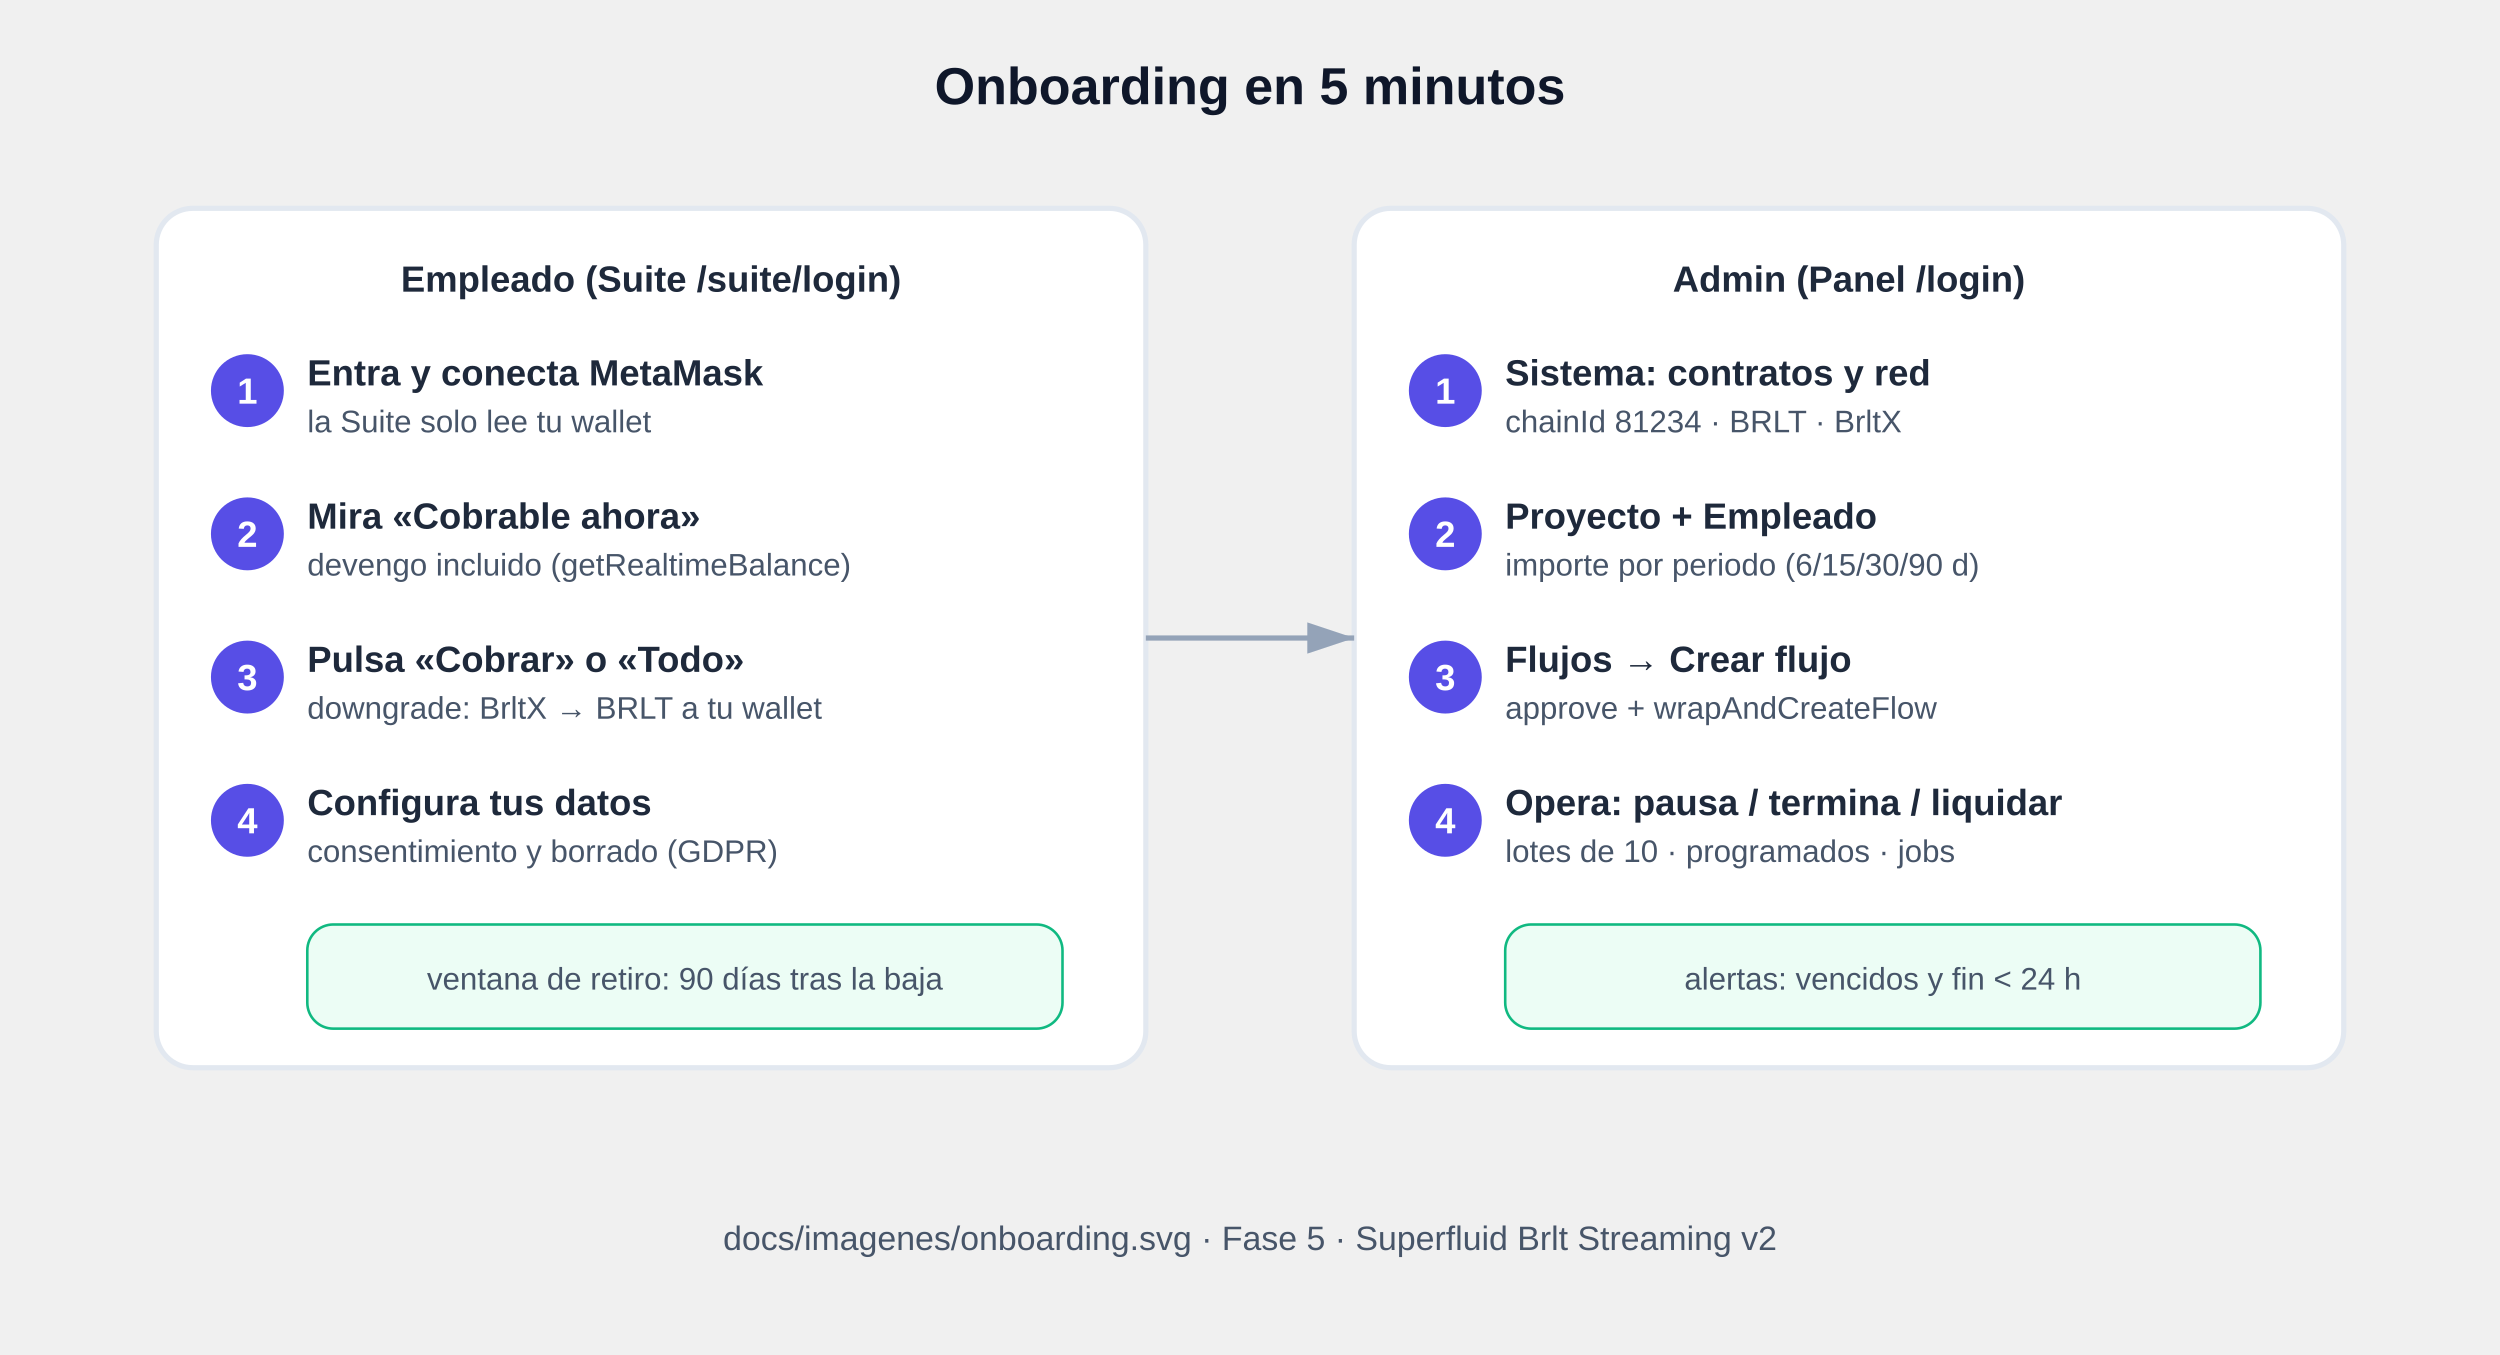
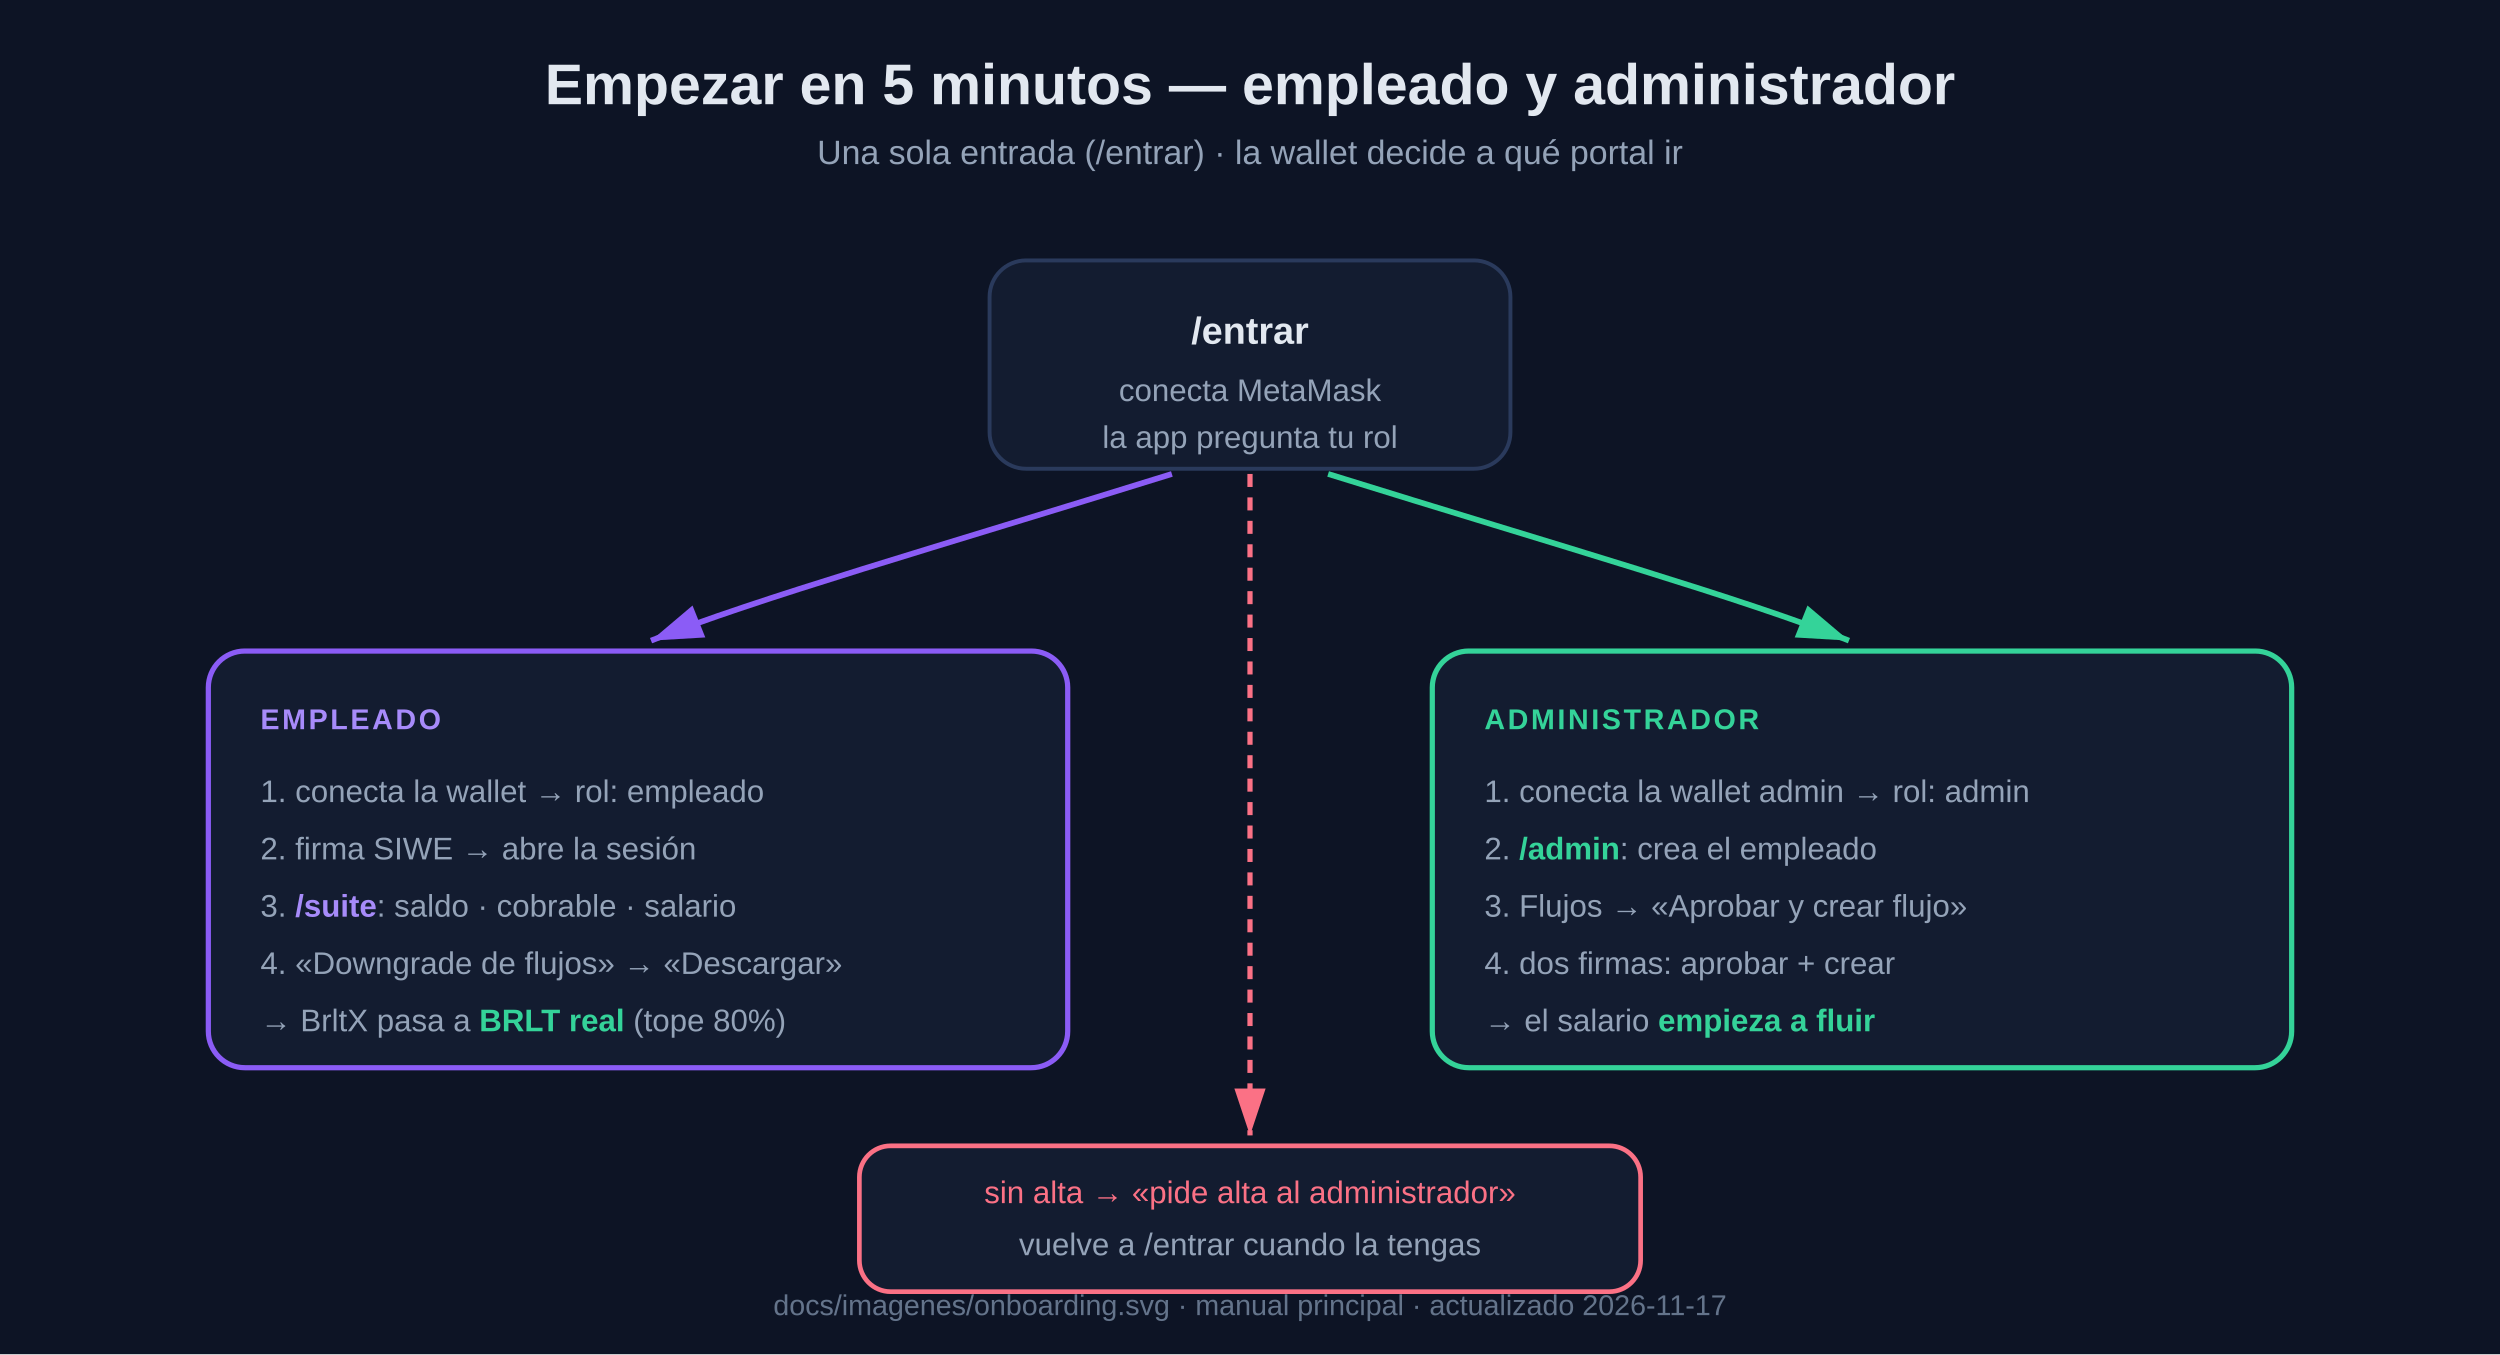
- <svg xmlns="http://www.w3.org/2000/svg" viewBox="0 0 960 520" font-family="system-ui,Segoe UI,Arial" role="img" aria-label="Onboarding empleado y admin">
+ <svg xmlns="http://www.w3.org/2000/svg" viewBox="0 0 960 520" font-family="system-ui,'Segoe UI',Arial" role="img" aria-label="Onboarding: empezar en 5 minutos">
  <defs>
-     <style>
-       .t{font-size:20px;font-weight:600;fill:#0f172a}
-       .s{font-size:13px;fill:#475569}
-       .lbl{font-size:14px;font-weight:600;fill:#1e293b}
-       .lbl2{font-size:12px;fill:#475569}
-       .col{fill:#fff;stroke:#e2e8f0;stroke-width:2}
-       .num{fill:#4f46e5;fill-opacity:.95}
-       .numlbl{fill:#fff;font-size:14px;font-weight:700}
-       .ok{fill:#ecfdf5;stroke:#10b981}
-       .arrow{stroke:#94a3b8;stroke-width:2;fill:none;marker-end:url(#ah3)}
-     </style>
-     <marker id="ah3" markerWidth="10" markerHeight="10" refX="9" refY="3" orient="auto">
-       <path d="M0,0 L0,6 L9,3 z" fill="#94a3b8" />
+     <marker id="ob" markerWidth="10" markerHeight="10" refX="9" refY="3" orient="auto">
+       <path d="M0,0 L0,6 L9,3 z" fill="#8b5cf6" />
    </marker>
+     <marker id="obg" markerWidth="10" markerHeight="10" refX="9" refY="3" orient="auto">
+       <path d="M0,0 L0,6 L9,3 z" fill="#34d399" />
+     </marker>
+     <marker id="obr" markerWidth="10" markerHeight="10" refX="9" refY="3" orient="auto">
+       <path d="M0,0 L0,6 L9,3 z" fill="#fb7185" />
+     </marker>
+     <linearGradient id="ohh" x1="0" y1="0" x2="1" y2="1">
+       <stop offset="0" stop-color="#1b1140" />
+       <stop offset="1" stop-color="#3b2a7a" />
+     </linearGradient>
  </defs>
-   <text x="480" y="40" text-anchor="middle" class="t">Onboarding en 5 minutos</text>
-   <rect x="60" y="80" width="380" height="330" rx="14" class="col" />
-   <text x="250" y="112" text-anchor="middle" class="lbl">Empleado (Suite /suite/login)</text>
-   <circle cx="95" cy="150" r="14" class="num" />
-   <text x="95" y="155" text-anchor="middle" class="numlbl">1</text>
-   <text x="118" y="148" class="lbl">Entra y conecta MetaMask</text>
-   <text x="118" y="166" class="lbl2">la Suite solo lee tu wallet</text>
-   <circle cx="95" cy="205" r="14" class="num" />
-   <text x="95" y="210" text-anchor="middle" class="numlbl">2</text>
-   <text x="118" y="203" class="lbl">Mira «Cobrable ahora»</text>
-   <text x="118" y="221" class="lbl2">devengo incluido (getRealtimeBalance)</text>
-   <circle cx="95" cy="260" r="14" class="num" />
-   <text x="95" y="265" text-anchor="middle" class="numlbl">3</text>
-   <text x="118" y="258" class="lbl">Pulsa «Cobrar» o «Todo»</text>
-   <text x="118" y="276" class="lbl2">downgrade: BrltX → BRLT a tu wallet</text>
-   <circle cx="95" cy="315" r="14" class="num" />
-   <text x="95" y="320" text-anchor="middle" class="numlbl">4</text>
-   <text x="118" y="313" class="lbl">Configura tus datos</text>
-   <text x="118" y="331" class="lbl2">consentimiento y borrado (GDPR)</text>
-   <rect x="118" y="355" width="290" height="40" rx="10" class="ok" />
-   <text x="263" y="380" text-anchor="middle" class="lbl2">ventana de retiro: 90 días tras la baja</text>
-   <rect x="520" y="80" width="380" height="330" rx="14" class="col" />
-   <text x="710" y="112" text-anchor="middle" class="lbl">Admin (Panel /login)</text>
-   <circle cx="555" cy="150" r="14" class="num" />
-   <text x="555" y="155" text-anchor="middle" class="numlbl">1</text>
-   <text x="578" y="148" class="lbl">Sistema: contratos y red</text>
-   <text x="578" y="166" class="lbl2">chainId 81234 · BRLT · BrltX</text>
-   <circle cx="555" cy="205" r="14" class="num" />
-   <text x="555" y="210" text-anchor="middle" class="numlbl">2</text>
-   <text x="578" y="203" class="lbl">Proyecto + Empleado</text>
-   <text x="578" y="221" class="lbl2">importe por periodo (6/15/30/90 d)</text>
-   <circle cx="555" cy="260" r="14" class="num" />
-   <text x="555" y="265" text-anchor="middle" class="numlbl">3</text>
-   <text x="578" y="258" class="lbl">Flujos → Crear flujo</text>
-   <text x="578" y="276" class="lbl2">approve + wrapAndCreateFlow</text>
-   <circle cx="555" cy="315" r="14" class="num" />
-   <text x="555" y="320" text-anchor="middle" class="numlbl">4</text>
-   <text x="578" y="313" class="lbl">Opera: pausa / termina / liquidar</text>
-   <text x="578" y="331" class="lbl2">lotes de 10 · programados · jobs</text>
-   <rect x="578" y="355" width="290" height="40" rx="10" class="ok" />
-   <text x="723" y="380" text-anchor="middle" class="lbl2">alertas: vencidos y fin &lt; 24 h</text>
-   <path class="arrow" d="M440,245 L520,245" />
-   <text x="480" y="480" text-anchor="middle" class="s">docs/imagenes/onboarding.svg · Fase 5 · Superfluid Brlt Streaming v2</text>
+   <style>
+     .bg{fill:#0d1425}.card{fill:#131c30;stroke:#2a3a5c;stroke-width:1.5}
+     .h1{font-size:22px;font-weight:700;fill:#e2e8f0}
+     .h2{font-size:13px;fill:#94a3b8}
+     .lbl{font-size:14.5px;font-weight:700;fill:#e2e8f0}
+     .mut{font-size:12px;fill:#94a3b8}
+     .step{font-size:11px;font-weight:800;fill:#a78bfa;letter-spacing:1px}
+     .arr{stroke:#8b5cf6;stroke-width:2.2;fill:none;marker-end:url(#ob)}
+     .arrG{stroke:#34d399;stroke-width:2.2;fill:none;marker-end:url(#obg)}
+     .arrR{stroke:#fb7185;stroke-width:2;fill:none;stroke-dasharray:5 4;marker-end:url(#obr)}
+     .emp{fill:#131c30;stroke:#8b5cf6;stroke-width:2}
+     .adm{fill:#131c30;stroke:#34d399;stroke-width:2}
+     .em{fill:#34d399;font-weight:700}
+     .vi{fill:#a78bfa;font-weight:700}
+   </style>
+   <rect class="bg" width="960" height="520" />
+   <text x="480" y="40" text-anchor="middle" class="h1">Empezar en 5 minutos — empleado y administrador</text>
+   <text x="480" y="63" text-anchor="middle" class="h2">Una sola entrada (/entrar) · la wallet decide a qué portal ir</text>
+   <rect class="card" x="380" y="100" width="200" height="80" rx="14" stroke="#8b5cf6" stroke-width="2" />
+   <text x="480" y="132" text-anchor="middle" class="lbl">/entrar</text>
+   <text x="480" y="154" text-anchor="middle" class="mut">conecta MetaMask</text>
+   <text x="480" y="172" text-anchor="middle" class="mut">la app pregunta tu rol</text>
+   <rect class="emp" x="80" y="250" width="330" height="160" rx="14" />
+   <text x="100" y="280" class="step">EMPLEADO</text>
+   <text x="100" y="308" class="mut">1. conecta la wallet → rol: empleado</text>
+   <text x="100" y="330" class="mut">2. firma SIWE → abre la sesión</text>
+   <text x="100" y="352" class="mut">3. <tspan class="vi">/suite</tspan>: saldo · cobrable · salario</text>
+   <text x="100" y="374" class="mut">4. «Downgrade de flujos» → «Descargar»</text>
+   <text x="100" y="396" class="mut">→ BrltX pasa a <tspan class="em">BRLT real</tspan> (tope 80%)</text>
+   <rect class="adm" x="550" y="250" width="330" height="160" rx="14" />
+   <text x="570" y="280" class="step" style="fill:#34d399">ADMINISTRADOR</text>
+   <text x="570" y="308" class="mut">1. conecta la wallet admin → rol: admin</text>
+   <text x="570" y="330" class="mut">2. <tspan class="em">/admin</tspan>: crea el empleado</text>
+   <text x="570" y="352" class="mut">3. Flujos → «Aprobar y crear flujo»</text>
+   <text x="570" y="374" class="mut">4. dos firmas: aprobar + crear</text>
+   <text x="570" y="396" class="mut">→ el salario <tspan class="em">empieza a fluir</tspan>
+   </text>
+   <rect x="330" y="440" width="300" height="56" rx="12" fill="#131c30" stroke="#fb7185" stroke-width="1.8" />
+   <text x="480" y="462" text-anchor="middle" class="mut" style="fill:#fb7185">sin alta → «pide alta al administrador»</text>
+   <text x="480" y="482" text-anchor="middle" class="mut">vuelve a /entrar cuando la tengas</text>
+   <path class="arr" d="M450,182 C360,210 290,230 250,246" />
+   <path class="arrG" d="M510,182 C600,210 670,230 710,246" />
+   <path class="arrR" d="M480,182 L480,436" />
+   <text x="480" y="505" text-anchor="middle" font-size="11" fill="#64748b">docs/imagenes/onboarding.svg · manual principal · actualizado 2026-11-17</text>
</svg>
